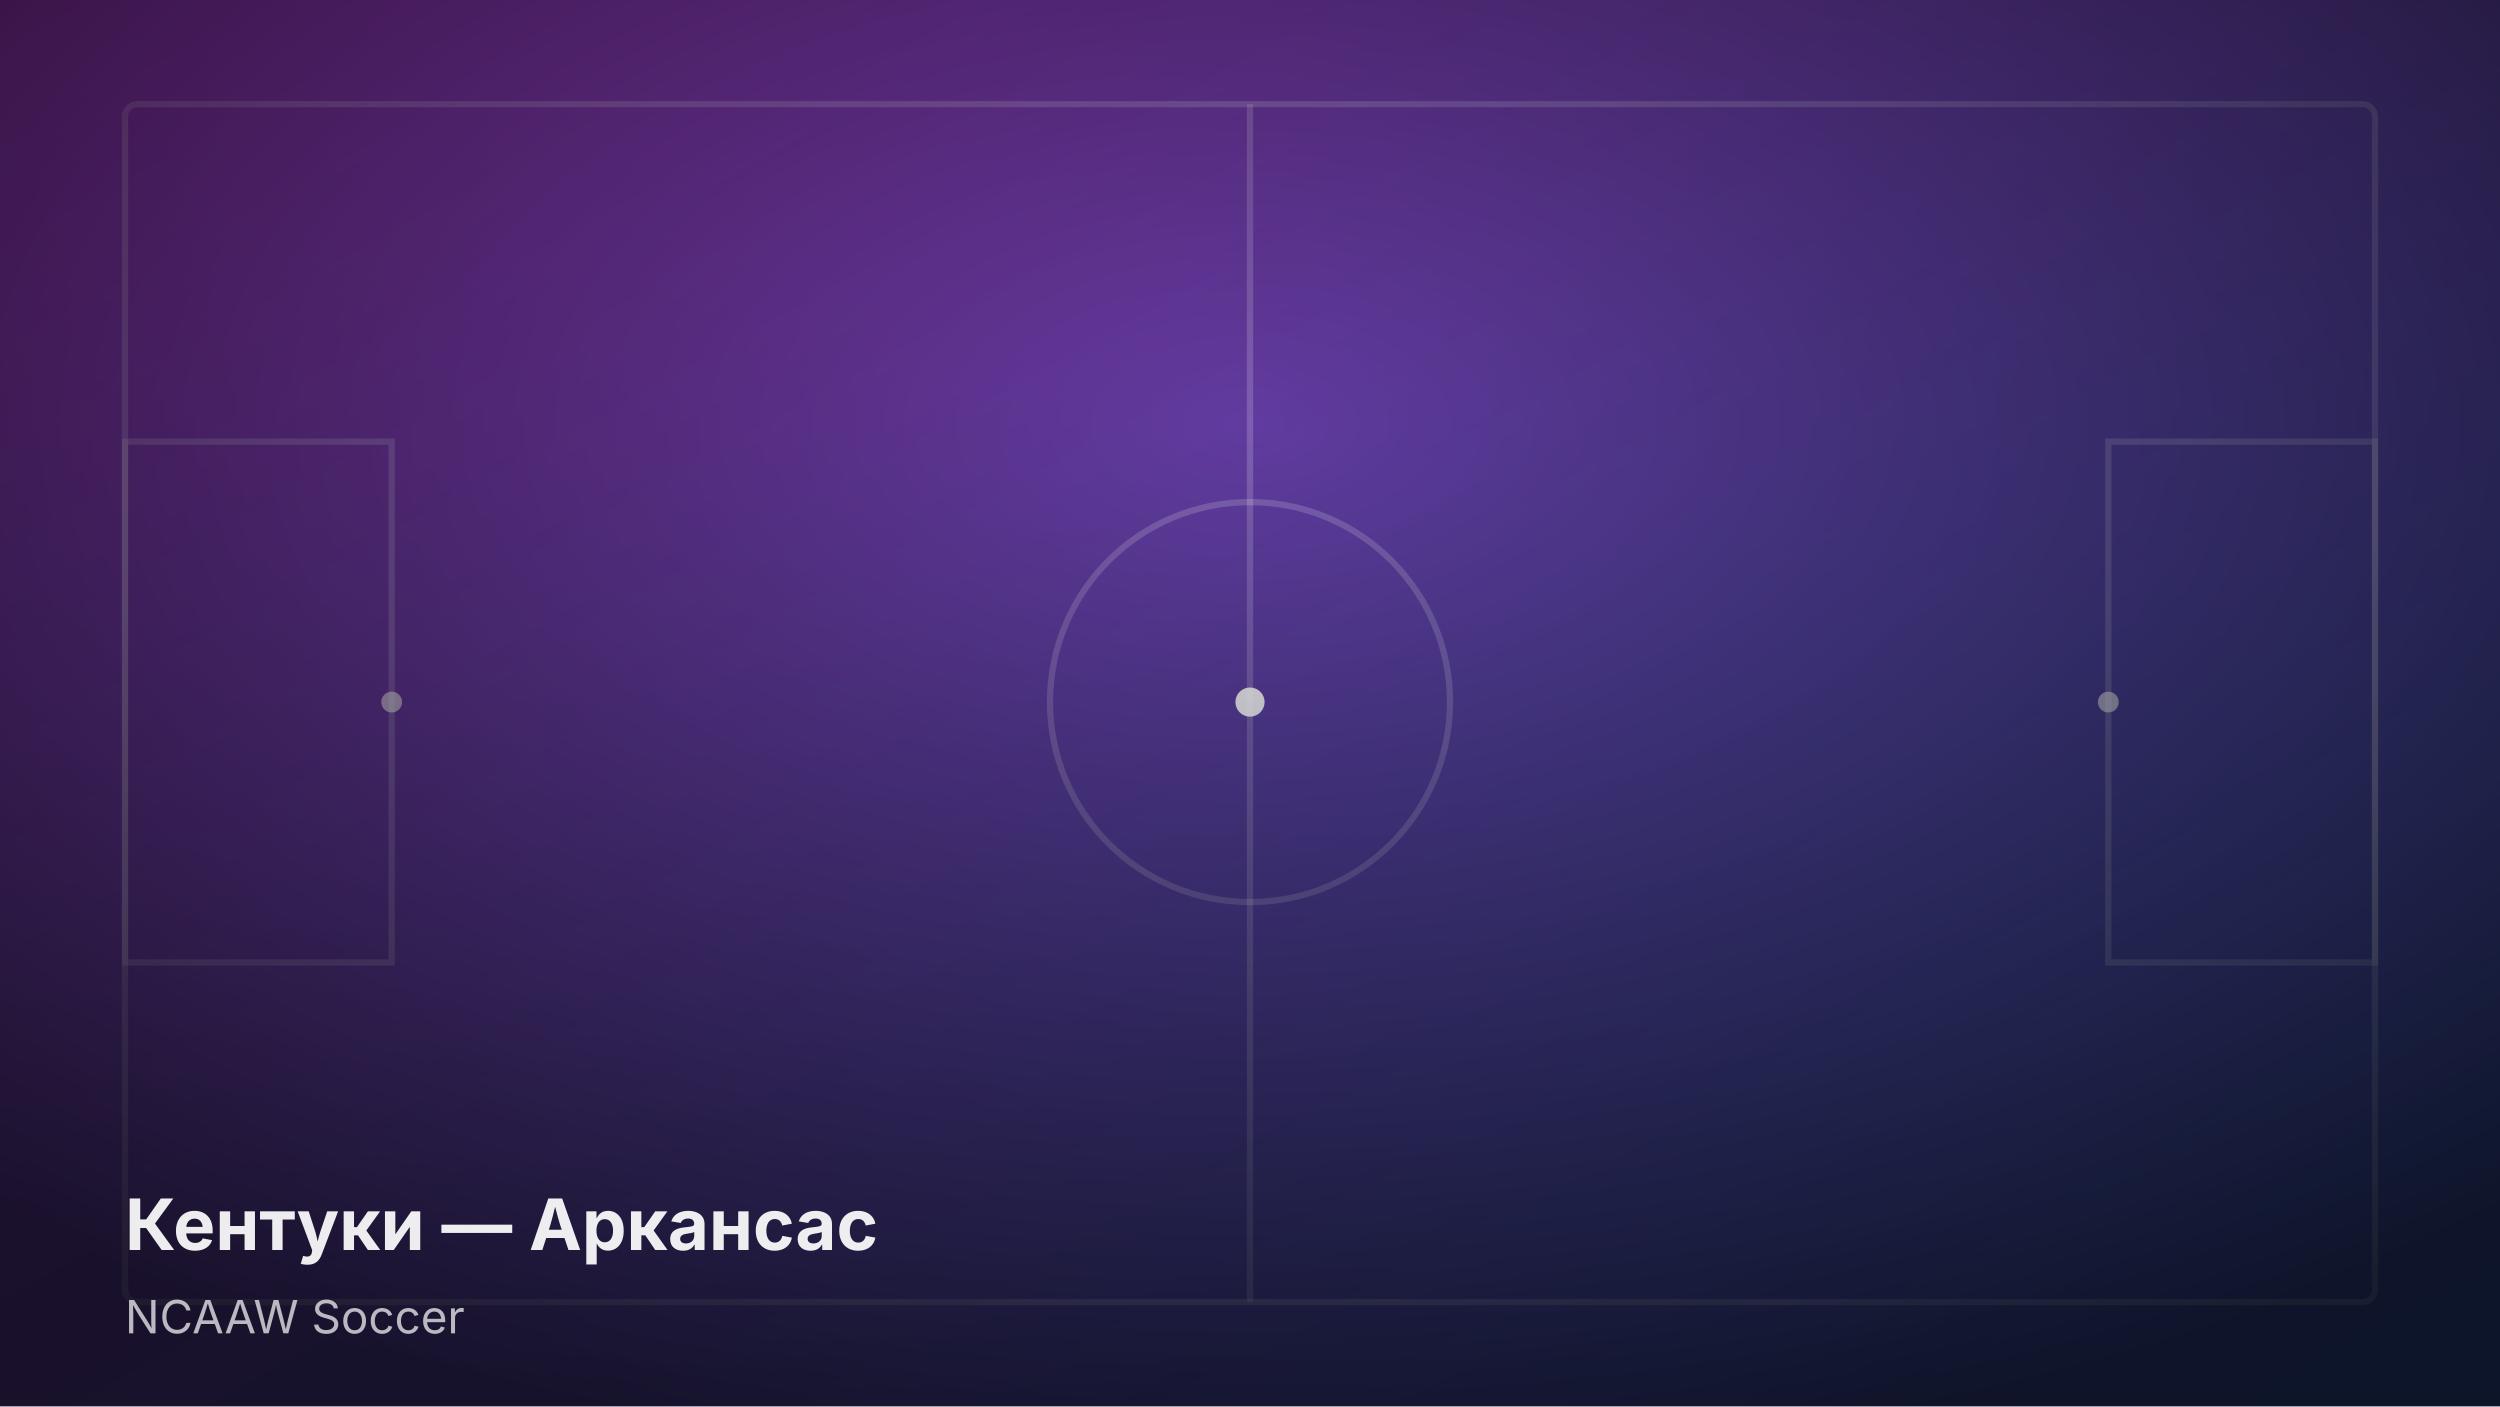
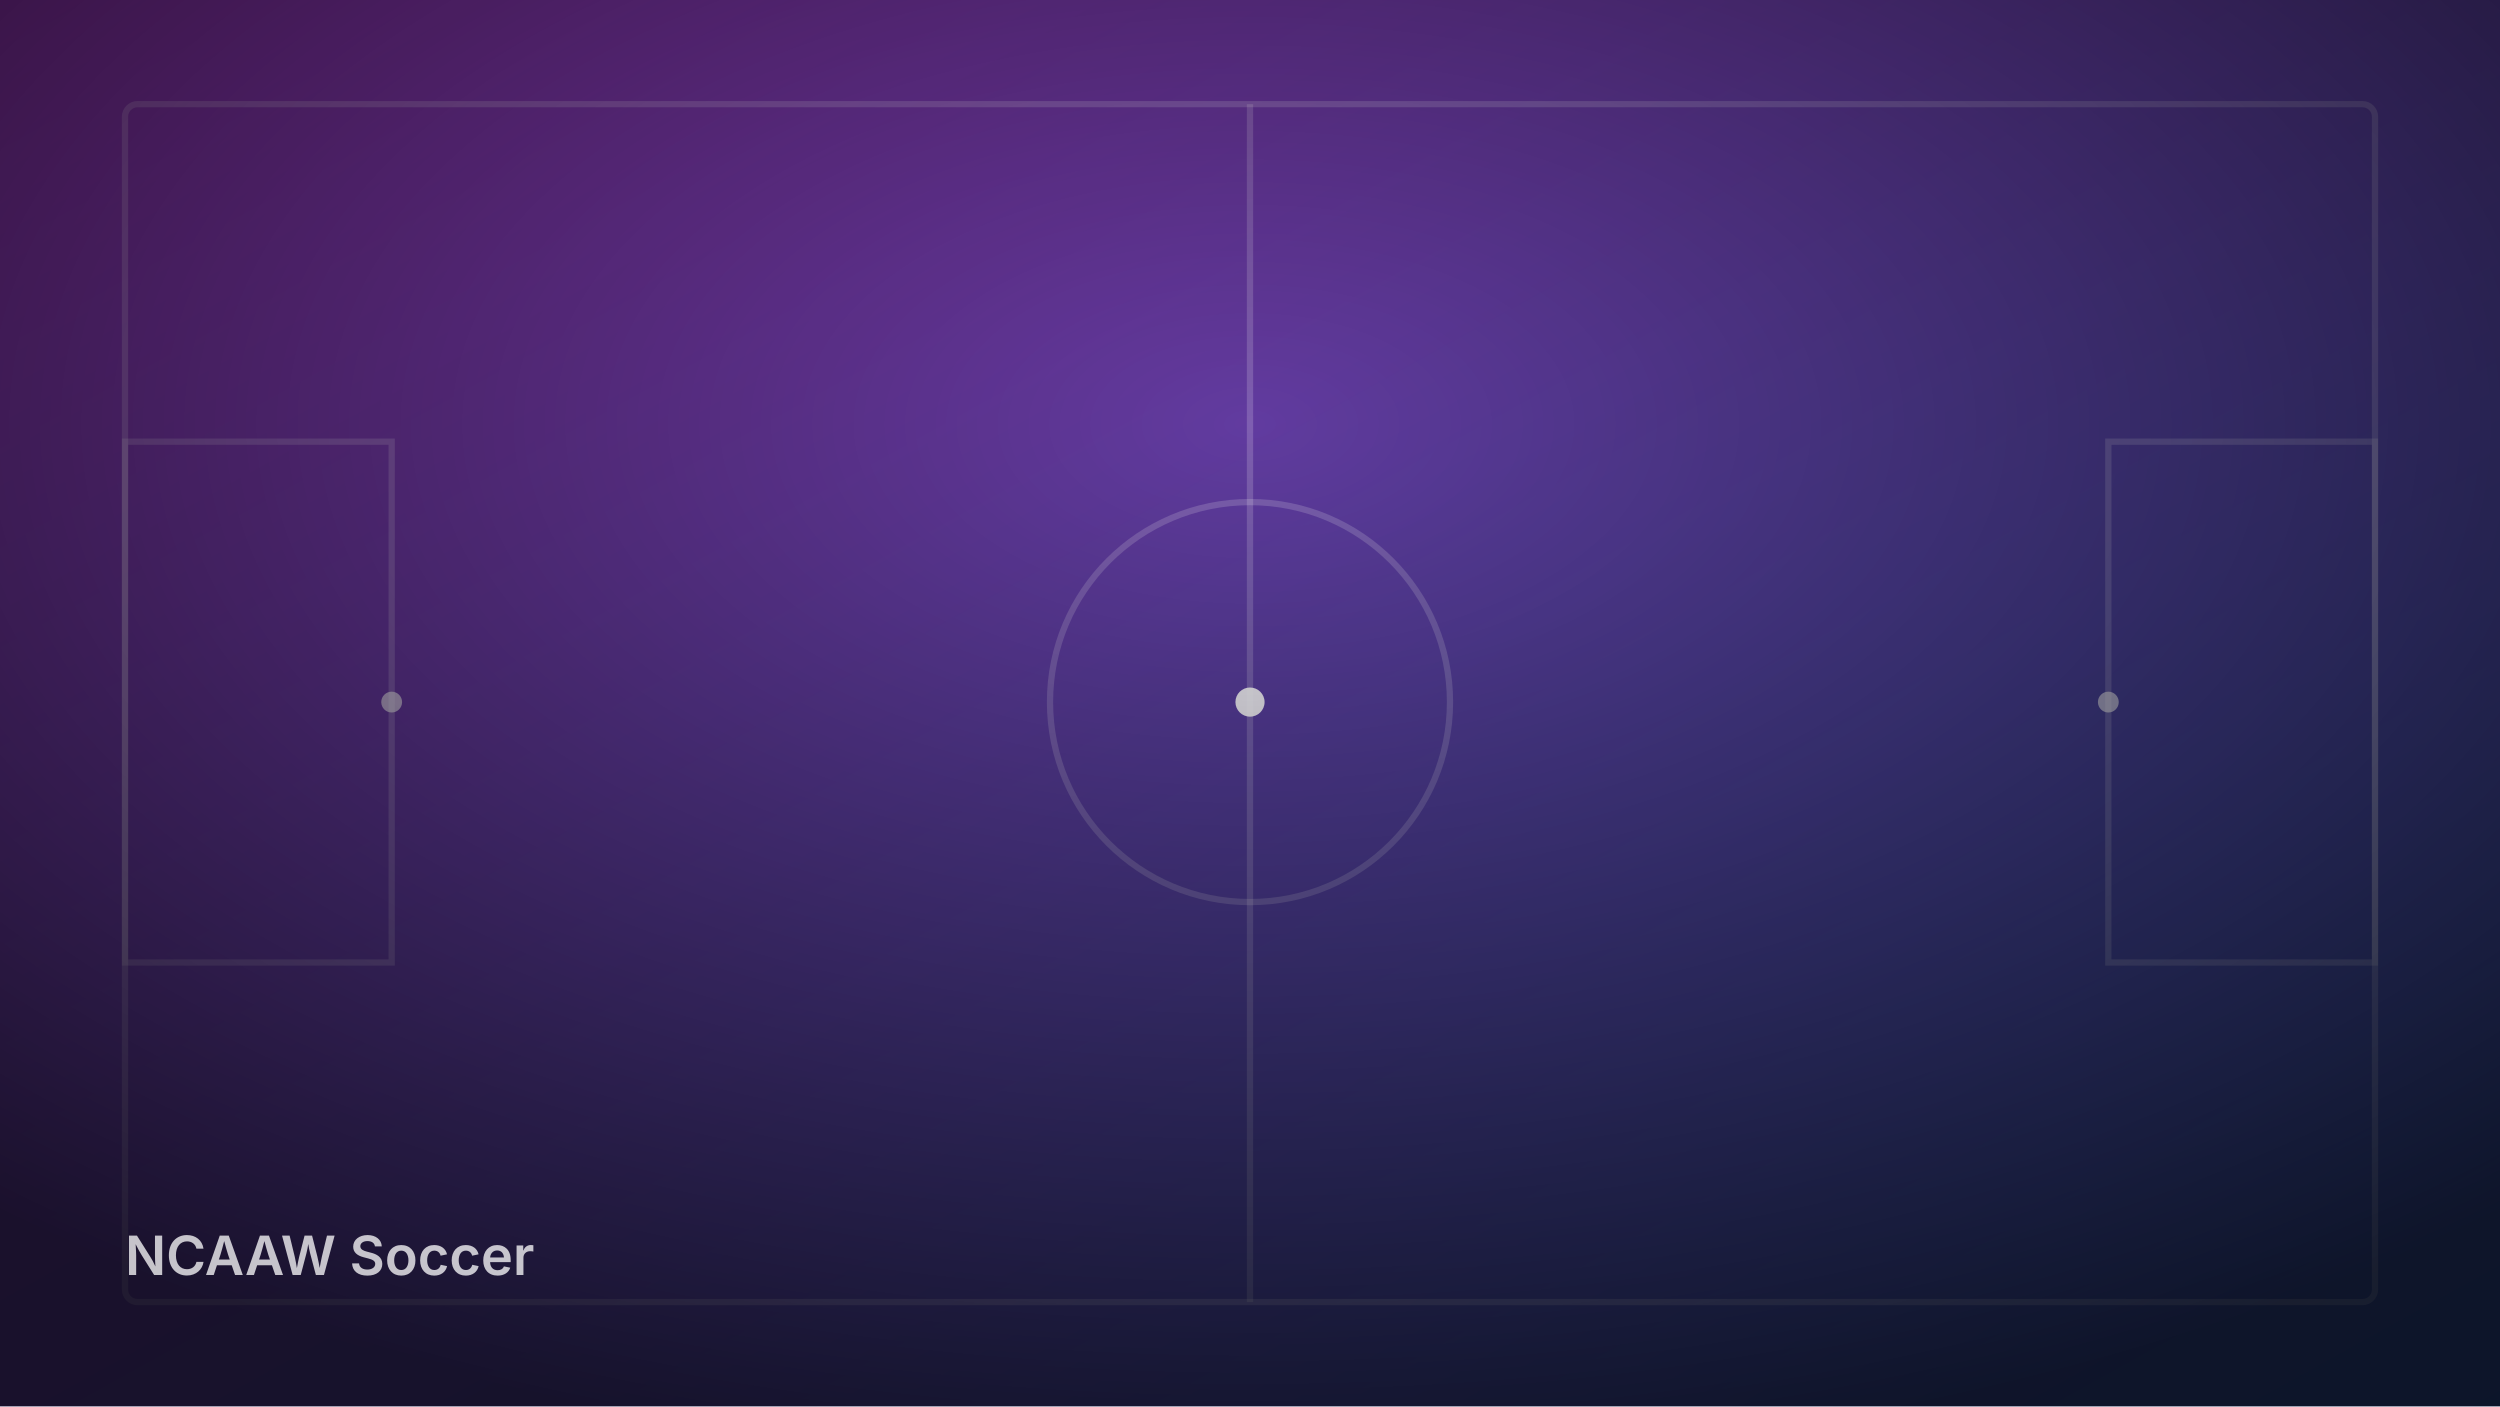
<svg xmlns="http://www.w3.org/2000/svg" viewBox="0 0 1200 675" width="1200" height="675">
  <defs>
    <linearGradient id="g" x1="0" y1="0" x2="1" y2="1">
      <stop offset="0" stop-color="hsl(283 55% 42%)" />
      <stop offset="1" stop-color="hsl(222 55% 38%)" />
    </linearGradient>
    <radialGradient id="v" cx="50%" cy="30%" r="75%">
      <stop offset="0" stop-color="#000" stop-opacity="0" />
      <stop offset="1" stop-color="#000" stop-opacity=".72" />
    </radialGradient>
  </defs>
  <rect width="1200" height="675" fill="url(#g)" />
  <g fill="none" stroke="#ffffff" stroke-opacity=".18" stroke-width="3">
    <rect x="60" y="50" width="1080" height="575" rx="6" />
    <line x1="600" y1="50" x2="600" y2="625" />
    <circle cx="600" cy="337" r="96" />
    <rect x="60" y="212" width="128" height="250" />
    <rect x="1012" y="212" width="128" height="250" />
  </g>
  <g fill="#ffffff" fill-opacity=".9">
    <circle cx="600" cy="337" r="7" />
    <circle cx="188" cy="337" r="5" fill-opacity=".6" />
    <circle cx="1012" cy="337" r="5" fill-opacity=".6" />
  </g>
  <rect width="1200" height="675" fill="url(#v)" />
-   <text x="60" y="600" font-family="Inter,system-ui,sans-serif" font-size="34" font-weight="700" fill="#ffffff" fill-opacity=".92">Кентуки — Аркансас</text>
-   <text x="60" y="640" font-family="Inter,system-ui,sans-serif" font-size="22" fill="#ffffff" fill-opacity=".7">NCAAW Soccer</text>
+   <text x="60" y="612" font-family="Inter,system-ui,sans-serif" font-size="26" font-weight="600" fill="#ffffff" fill-opacity=".75">NCAAW Soccer</text>
</svg>
